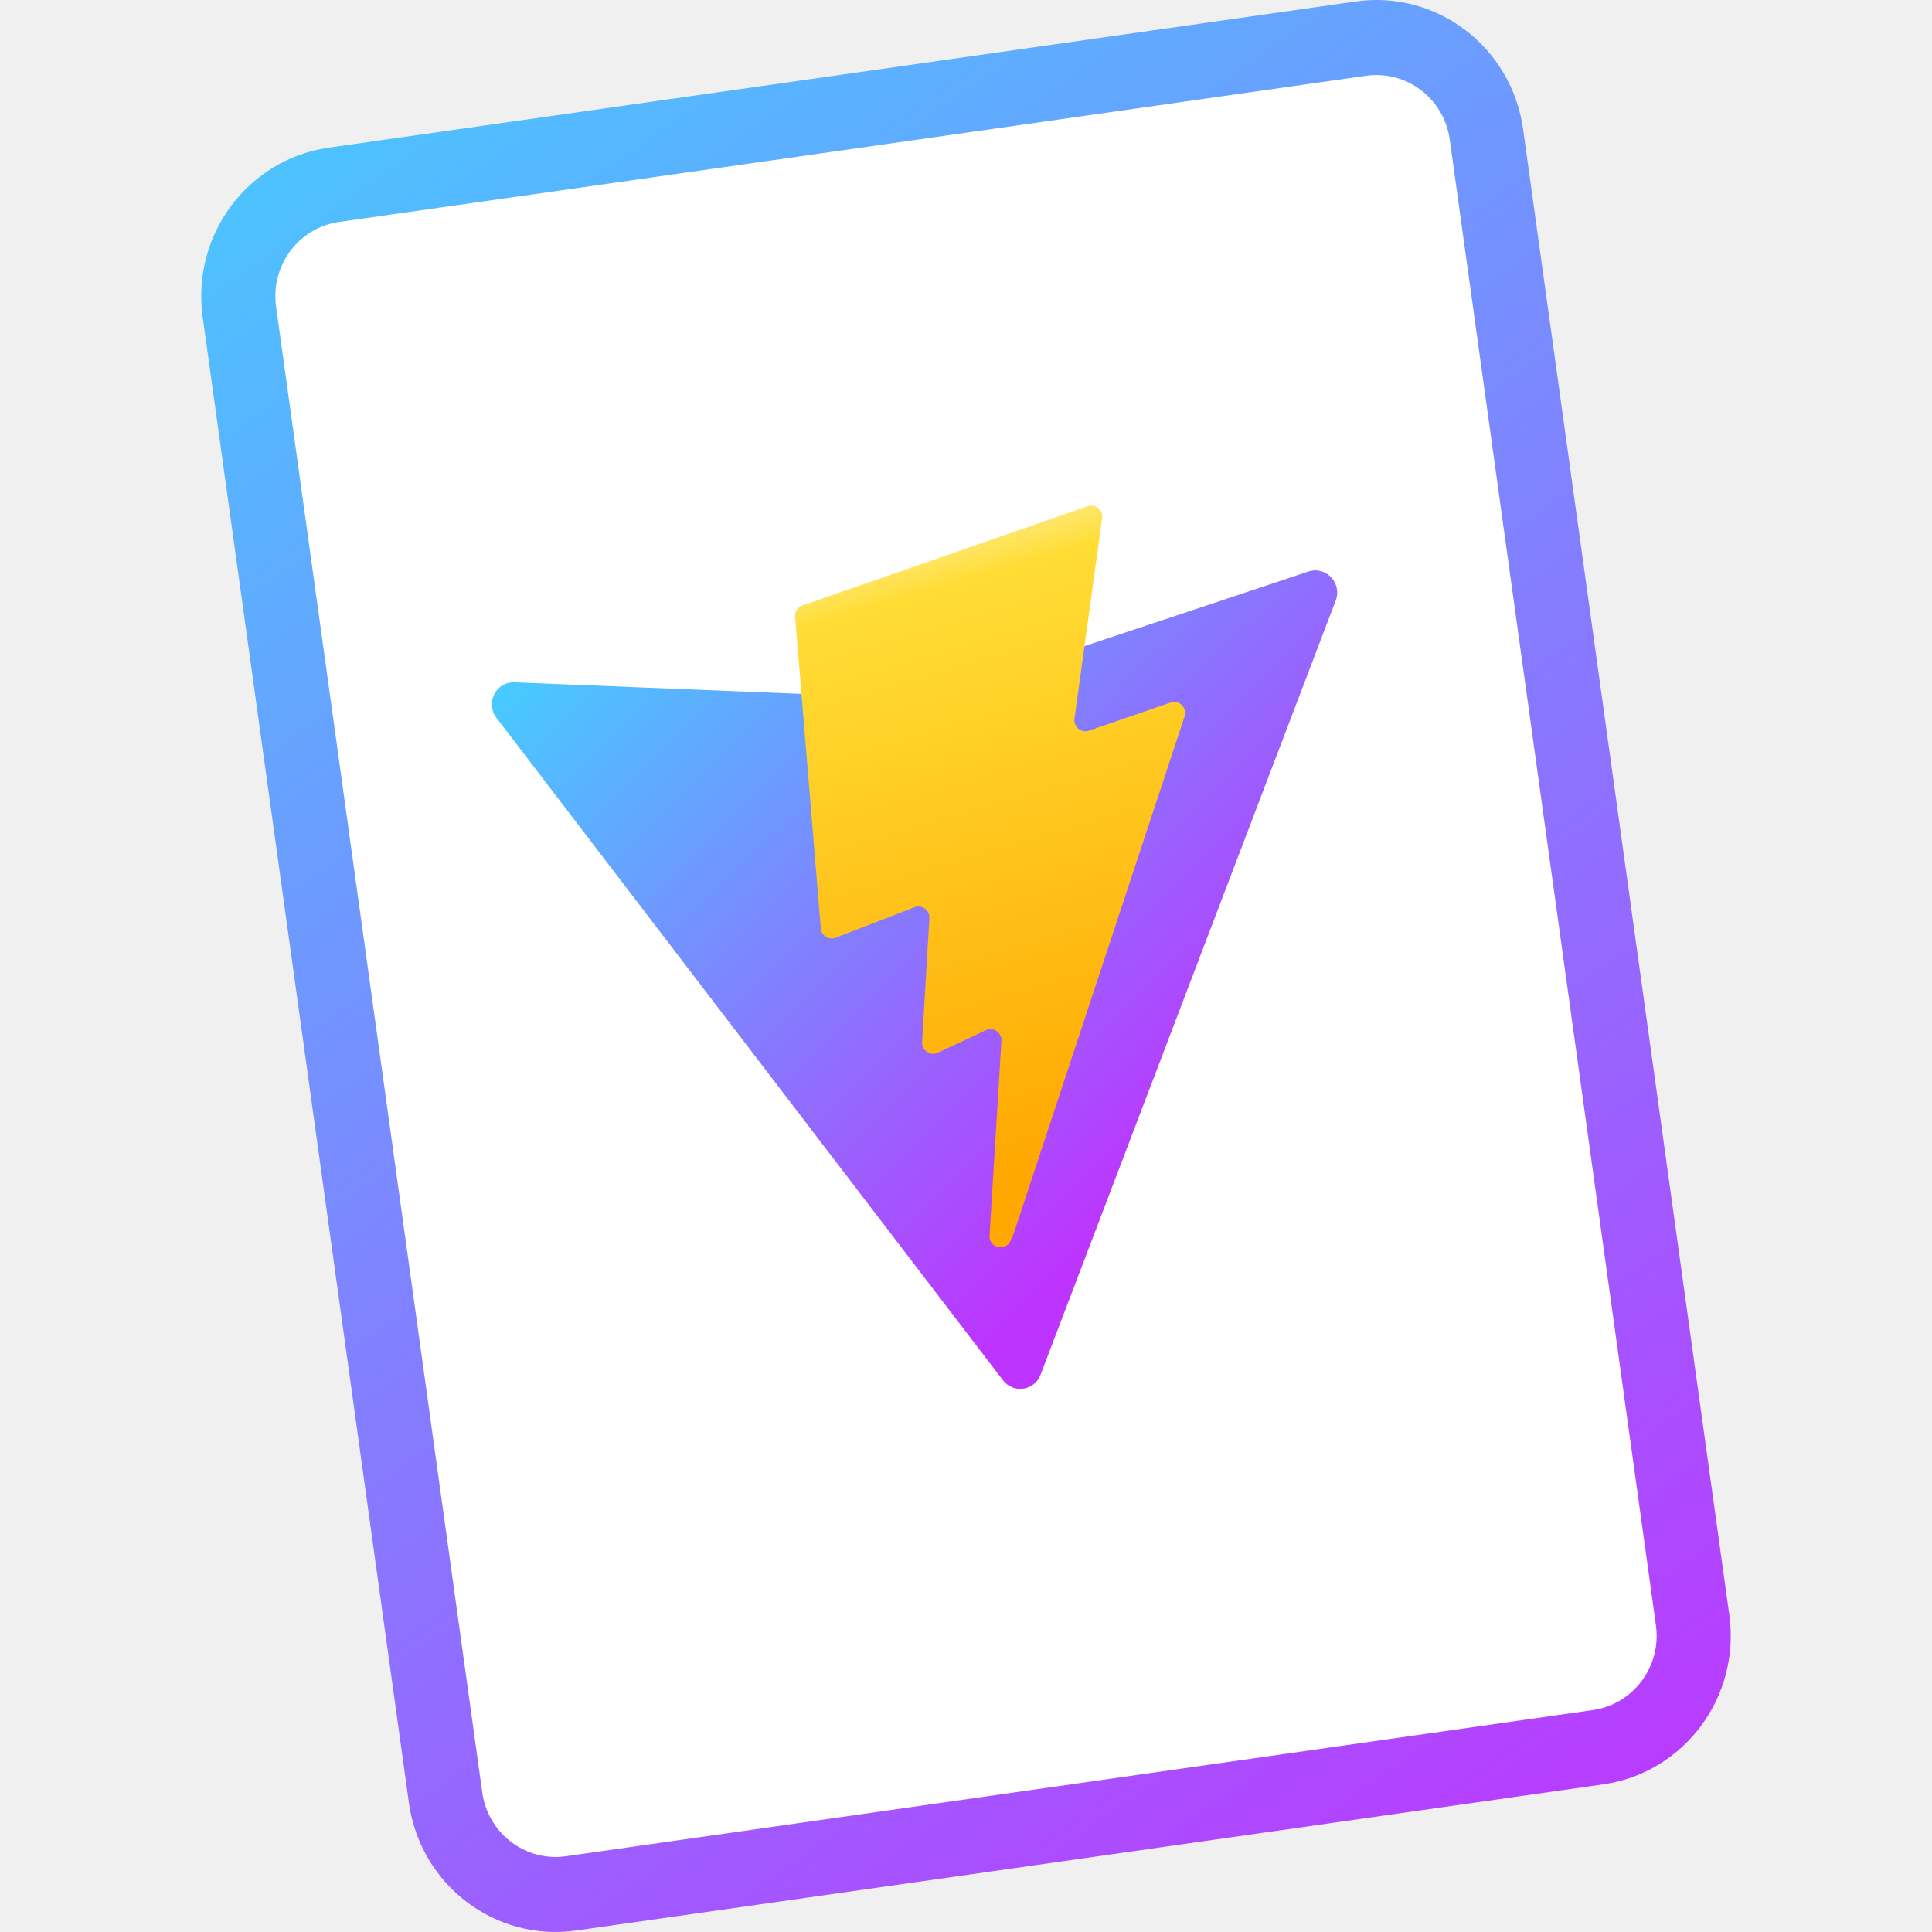
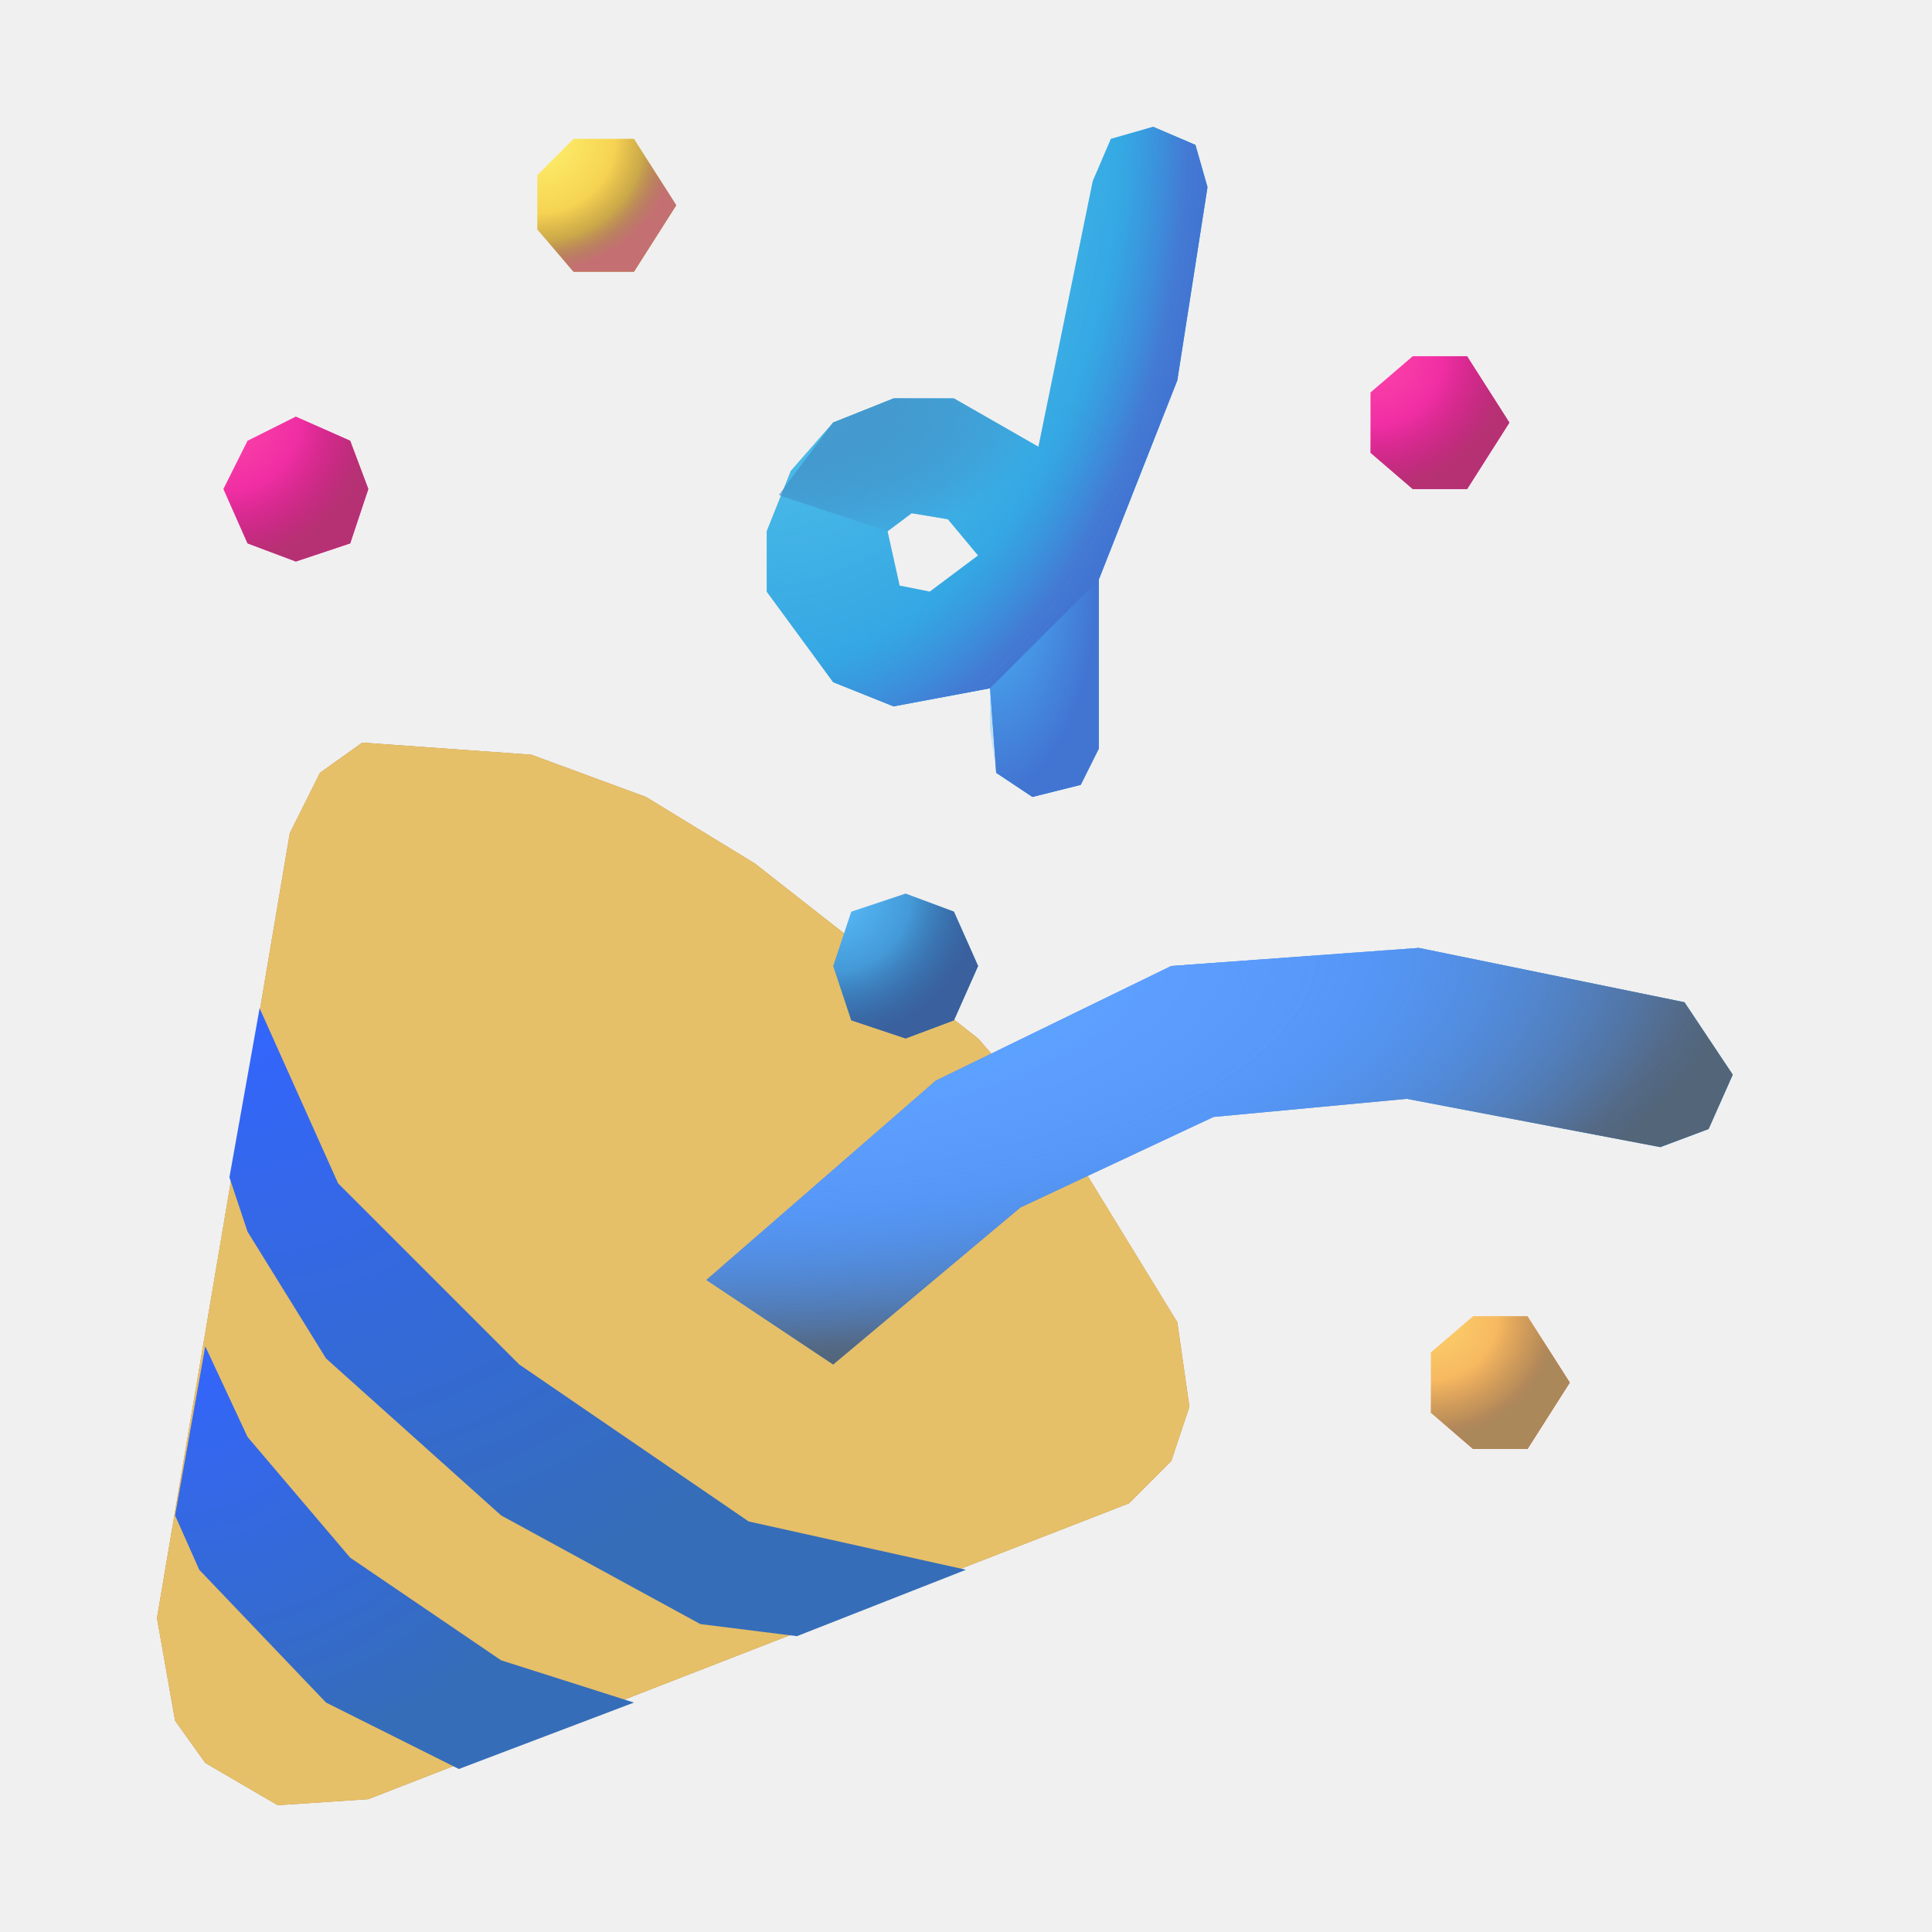
- <svg xmlns="http://www.w3.org/2000/svg" width="48" height="48" viewBox="0 0 48 48" fill="none">
-   <path d="M5.036 7.878C4.753 5.84 6.156 3.955 8.169 3.668L33.684 0.037C35.697 -0.25 37.558 1.171 37.841 3.209L42.964 40.122C43.247 42.16 41.844 44.045 39.831 44.332L14.316 47.963C12.303 48.25 10.442 46.829 10.159 44.791L5.036 7.878Z" fill="url(#paint0_linear_1287_1214)" />
-   <path d="M6.859 7.619C6.717 6.599 7.419 5.657 8.425 5.514L33.94 1.882C34.947 1.739 35.877 2.449 36.019 3.469L41.141 40.381C41.283 41.401 40.581 42.343 39.575 42.486L14.06 46.118C13.053 46.261 12.123 45.551 11.981 44.531L6.859 7.619Z" fill="white" />
-   <path d="M33.186 14.919L25.851 34.158C25.699 34.555 25.176 34.63 24.918 34.292L12.334 17.834C12.053 17.465 12.322 16.934 12.781 16.952L22.905 17.361C22.97 17.363 23.034 17.354 23.096 17.334L32.509 14.199C32.943 14.055 33.35 14.488 33.186 14.919Z" fill="url(#paint1_linear_1287_1214)" />
-   <path d="M27.025 12.576L19.935 15.043C19.819 15.083 19.744 15.199 19.755 15.323L20.392 23.063C20.407 23.245 20.59 23.363 20.759 23.298L22.723 22.539C22.906 22.468 23.102 22.614 23.09 22.813L22.91 25.89C22.898 26.097 23.109 26.244 23.295 26.157L24.495 25.595C24.681 25.508 24.892 25.655 24.88 25.862L24.585 30.698C24.567 31 24.976 31.107 25.101 30.832L25.185 30.649L29.43 17.801C29.501 17.586 29.297 17.381 29.085 17.454L27.052 18.155C26.861 18.221 26.668 18.059 26.695 17.856L27.382 12.874C27.41 12.671 27.216 12.509 27.025 12.576Z" fill="url(#paint2_linear_1287_1214)" />
-   <defs>
-     <linearGradient id="paint0_linear_1287_1214" x1="6.482" y1="1.976" x2="39.05" y2="48.206" gradientUnits="userSpaceOnUse">
-       <stop stop-color="#49C7FF" />
-       <stop offset="1" stop-color="#BD36FF" />
-     </linearGradient>
-     <linearGradient id="paint1_linear_1287_1214" x1="11.885" y1="16.427" x2="26.725" y2="31.418" gradientUnits="userSpaceOnUse">
-       <stop stop-color="#41D1FF" />
-       <stop offset="1" stop-color="#BD34FE" />
-     </linearGradient>
-     <linearGradient id="paint2_linear_1287_1214" x1="21.814" y1="13.705" x2="26.246" y2="28.807" gradientUnits="userSpaceOnUse">
-       <stop stop-color="#FFEA83" />
-       <stop offset="0.083" stop-color="#FFDD35" />
-       <stop offset="1" stop-color="#FFA800" />
-     </linearGradient>
+ <svg xmlns="http://www.w3.org/2000/svg" height="32" node-id="1" sillyvg="true" template-height="32" template-width="32" version="1.1" viewBox="0 0 32 32" width="32">
+   <defs node-id="221">
+     <linearGradient gradientUnits="objectBoundingBox" id="paint0_linear_18_504" node-id="103" spreadMethod="pad" x1="4.222" x2="12.284" y1="19.984" y2="26.984">
+       <stop offset="0" stop-color="#b3843c" />
+       <stop offset="1" stop-color="#f17a61" />
+     </linearGradient>
+     <linearGradient gradientUnits="objectBoundingBox" id="paint1_linear_18_504" node-id="106" spreadMethod="pad" x1="3.331" x2="5.69" y1="21.068" y2="21.547">
+       <stop offset="0" stop-color="#b1853b" />
+       <stop offset="1" stop-color="#b1853b" stop-opacity="0" />
+     </linearGradient>
+     <linearGradient gradientUnits="objectBoundingBox" id="paint2_linear_18_504" node-id="109" spreadMethod="pad" x1="19.736" x2="15.753" y1="23.828" y2="24.484">
+       <stop offset="0" stop-color="#f9c26c" />
+       <stop offset="1" stop-color="#f9c26c" stop-opacity="0" />
+     </linearGradient>
+     <linearGradient gradientUnits="objectBoundingBox" id="paint3_linear_18_504" node-id="112" spreadMethod="pad" x1="11.155" x2="8.597" y1="12.391" y2="16.734">
+       <stop offset="0" stop-color="#e6bf69" />
+       <stop offset="1" stop-color="#e6bf69" stop-opacity="0" />
+     </linearGradient>
+     <linearGradient gradientUnits="objectBoundingBox" id="paint4_linear_18_504" node-id="115" spreadMethod="pad" x1="12.323" x2="13.352" y1="21.804" y2="14.923">
+       <stop offset="0" stop-color="#fccb57" />
+       <stop offset="1" stop-color="#f5bd55" />
+     </linearGradient>
+     <linearGradient gradientUnits="objectBoundingBox" id="paint5_linear_18_504" node-id="118" spreadMethod="pad" x1="5.147" x2="21.627" y1="17.865" y2="18.67">
+       <stop offset="0" stop-color="#f3ab2c" />
+       <stop offset="1" stop-color="#b57f1e" />
+     </linearGradient>
+     <linearGradient gradientUnits="objectBoundingBox" id="paint24_linear_18_504" node-id="175" spreadMethod="pad" x1="19.062" x2="14.58" y1="2.081" y2="12.823">
+       <stop offset="0" stop-color="#20b2ee" />
+       <stop offset="1" stop-color="#2689da" />
+     </linearGradient>
+     <linearGradient gradientUnits="objectBoundingBox" id="paint28_linear_18_504" node-id="187" spreadMethod="pad" x1="14.45" x2="27.86" y1="21.695" y2="18.181">
+       <stop offset="0" stop-color="#3797e2" />
+       <stop offset="1" stop-color="#37aeff" />
+     </linearGradient>
+     <linearGradient gradientUnits="objectBoundingBox" id="paint37_linear_18_504" node-id="214" spreadMethod="pad" x1="13.597" x2="16.378" y1="8.189" y2="7.508">
+       <stop offset="0" stop-color="#4eaff2" />
+       <stop offset="1" stop-color="#4eaff2" stop-opacity="0" />
+     </linearGradient>
+     <linearGradient gradientUnits="objectBoundingBox" id="paint38_linear_18_504" node-id="217" spreadMethod="pad" x1="19.253" x2="15.347" y1="1.953" y2="10.953">
+       <stop offset="0" stop-color="#5bddff" />
+       <stop offset="1" stop-color="#5bddff" stop-opacity="0" />
+     </linearGradient>
+     <radialGradient cx="0" cy="0" fx="0" fy="0" gradientUnits="objectBoundingBox" id="paint6_radial_18_504" node-id="121" r="1" rev="29" spreadMethod="pad">
+       <stop offset="0.423" stop-color="#ca851e" />
+       <stop offset="1" stop-color="#ca851e" stop-opacity="0" />
+     </radialGradient>
+     <radialGradient cx="0" cy="0" fx="0" fy="0" gradientUnits="objectBoundingBox" id="paint7_radial_18_504" node-id="124" r="1" rev="28" spreadMethod="pad">
+       <stop offset="0" stop-color="#bc7f28" />
+       <stop offset="1" stop-color="#bc7f28" stop-opacity="0" />
+     </radialGradient>
+     <radialGradient cx="0" cy="0" fx="0" fy="0" gradientUnits="objectBoundingBox" id="paint8_radial_18_504" node-id="127" r="1" rev="27" spreadMethod="pad">
+       <stop offset="0" stop-color="#5ac0ff" />
+       <stop offset="1" stop-color="#3279b6" />
+     </radialGradient>
+     <radialGradient cx="0" cy="0" fx="0" fy="0" gradientUnits="objectBoundingBox" id="paint9_radial_18_504" node-id="130" r="1" rev="26" spreadMethod="pad">
+       <stop offset="0.535" stop-color="#3a619e" stop-opacity="0" />
+       <stop offset="1" stop-color="#3a619e" />
+     </radialGradient>
+     <radialGradient cx="0" cy="0" fx="0" fy="0" gradientUnits="objectBoundingBox" id="paint10_radial_18_504" node-id="133" r="1" rev="25" spreadMethod="pad">
+       <stop offset="0" stop-color="#fdd46c" />
+       <stop offset="1" stop-color="#f09c53" />
+     </radialGradient>
+     <radialGradient cx="0" cy="0" fx="0" fy="0" gradientUnits="objectBoundingBox" id="paint11_radial_18_504" node-id="136" r="1" rev="24" spreadMethod="pad">
+       <stop offset="0.792" stop-color="#e76260" stop-opacity="0" />
+       <stop offset="0.964" stop-color="#e76260" />
+     </radialGradient>
+     <radialGradient cx="0" cy="0" fx="0" fy="0" gradientUnits="objectBoundingBox" id="paint12_radial_18_504" node-id="139" r="1" rev="23" spreadMethod="pad">
+       <stop offset="0.482" stop-color="#aa885a" stop-opacity="0" />
+       <stop offset="0.907" stop-color="#aa885a" />
+     </radialGradient>
+     <radialGradient cx="0" cy="0" fx="0" fy="0" gradientUnits="objectBoundingBox" id="paint13_radial_18_504" node-id="142" r="1" rev="22" spreadMethod="pad">
+       <stop offset="0" stop-color="#ff46aa" />
+       <stop offset="1" stop-color="#e3189d" />
+     </radialGradient>
+     <radialGradient cx="0" cy="0" fx="0" fy="0" gradientUnits="objectBoundingBox" id="paint14_radial_18_504" node-id="145" r="1" rev="21" spreadMethod="pad">
+       <stop offset="0.522" stop-color="#b63173" stop-opacity="0" />
+       <stop offset="1" stop-color="#b63173" />
+     </radialGradient>
+     <radialGradient cx="0" cy="0" fx="0" fy="0" gradientUnits="objectBoundingBox" id="paint15_radial_18_504" node-id="148" r="1" rev="20" spreadMethod="pad">
+       <stop offset="0" stop-color="#fff46f" />
+       <stop offset="1" stop-color="#efb93c" />
+     </radialGradient>
+     <radialGradient cx="0" cy="0" fx="0" fy="0" gradientUnits="objectBoundingBox" id="paint16_radial_18_504" node-id="151" r="1" rev="19" spreadMethod="pad">
+       <stop offset="0.559" stop-color="#aa904b" stop-opacity="0" />
+       <stop offset="0.944" stop-color="#aa904b" />
+     </radialGradient>
+     <radialGradient cx="0" cy="0" fx="0" fy="0" gradientUnits="objectBoundingBox" id="paint17_radial_18_504" node-id="154" r="1" rev="18" spreadMethod="pad">
+       <stop offset="0.772" stop-color="#c47072" stop-opacity="0" />
+       <stop offset="1" stop-color="#c47072" />
+     </radialGradient>
+     <radialGradient cx="0" cy="0" fx="0" fy="0" gradientUnits="objectBoundingBox" id="paint18_radial_18_504" node-id="157" r="1" rev="17" spreadMethod="pad">
+       <stop offset="0" stop-color="#ff46aa" />
+       <stop offset="1" stop-color="#e3189d" />
+     </radialGradient>
+     <radialGradient cx="0" cy="0" fx="0" fy="0" gradientUnits="objectBoundingBox" id="paint19_radial_18_504" node-id="160" r="1" rev="16" spreadMethod="pad">
+       <stop offset="0.522" stop-color="#b63173" stop-opacity="0" />
+       <stop offset="1" stop-color="#b63173" />
+     </radialGradient>
+     <radialGradient cx="0" cy="0" fx="0" fy="0" gradientUnits="objectBoundingBox" id="paint20_radial_18_504" node-id="163" r="1" rev="15" spreadMethod="pad">
+       <stop offset="0" stop-color="#3365ff" />
+       <stop offset="1" stop-color="#356db9" />
+     </radialGradient>
+     <radialGradient cx="0" cy="0" fx="0" fy="0" gradientUnits="objectBoundingBox" id="paint21_radial_18_504" node-id="166" r="1" rev="14" spreadMethod="pad">
+       <stop offset="0" stop-color="#3365ff" />
+       <stop offset="1" stop-color="#356db9" />
+     </radialGradient>
+     <radialGradient cx="0" cy="0" fx="0" fy="0" gradientUnits="objectBoundingBox" id="paint22_radial_18_504" node-id="169" r="1" rev="13" spreadMethod="pad">
+       <stop offset="0" stop-color="#ff3ba9" />
+       <stop offset="1" stop-color="#f422a7" />
+     </radialGradient>
+     <radialGradient cx="0" cy="0" fx="0" fy="0" gradientUnits="objectBoundingBox" id="paint23_radial_18_504" node-id="172" r="1" rev="12" spreadMethod="pad">
+       <stop offset="0.752" stop-color="#b8306f" stop-opacity="0" />
+       <stop offset="1" stop-color="#b8306f" />
+     </radialGradient>
+     <radialGradient cx="0" cy="0" fx="0" fy="0" gradientUnits="objectBoundingBox" id="paint25_radial_18_504" node-id="178" r="1" rev="11" spreadMethod="pad">
+       <stop offset="0.802" stop-color="#4274d2" stop-opacity="0" />
+       <stop offset="0.951" stop-color="#4274d2" />
+     </radialGradient>
+     <radialGradient cx="0" cy="0" fx="0" fy="0" gradientUnits="objectBoundingBox" id="paint26_radial_18_504" node-id="181" r="1" rev="10" spreadMethod="pad">
+       <stop offset="0" stop-color="#4d8ec0" />
+       <stop offset="1" stop-color="#4d8ec0" stop-opacity="0" />
+     </radialGradient>
+     <radialGradient cx="0" cy="0" fx="0" fy="0" gradientUnits="objectBoundingBox" id="paint27_radial_18_504" node-id="184" r="1" rev="9" spreadMethod="pad">
+       <stop offset="0" stop-color="#5adeff" />
+       <stop offset="1" stop-color="#5adeff" stop-opacity="0" />
+     </radialGradient>
+     <radialGradient cx="0" cy="0" fx="0" fy="0" gradientUnits="objectBoundingBox" id="paint29_radial_18_504" node-id="190" r="1" rev="8" spreadMethod="pad">
+       <stop offset="0.623" stop-color="#526579" stop-opacity="0" />
+       <stop offset="0.962" stop-color="#526579" />
+     </radialGradient>
+     <radialGradient cx="0" cy="0" fx="0" fy="0" gradientUnits="objectBoundingBox" id="paint30_radial_18_504" node-id="193" r="1" rev="7" spreadMethod="pad">
+       <stop offset="0.396" stop-color="#6972ff" />
+       <stop offset="1" stop-color="#6972ff" stop-opacity="0" />
+     </radialGradient>
+     <radialGradient cx="0" cy="0" fx="0" fy="0" gradientUnits="objectBoundingBox" id="paint31_radial_18_504" node-id="196" r="1" rev="6" spreadMethod="pad">
+       <stop offset="0" stop-color="#55bfff" />
+       <stop offset="1" stop-color="#55bfff" stop-opacity="0" />
+     </radialGradient>
+     <radialGradient cx="0" cy="0" fx="0" fy="0" gradientUnits="objectBoundingBox" id="paint32_radial_18_504" node-id="199" r="1" rev="5" spreadMethod="pad">
+       <stop offset="0" stop-color="#ff3aaa" />
+       <stop offset="1" stop-color="#fd2f89" />
+     </radialGradient>
+     <radialGradient cx="0" cy="0" fx="0" fy="0" gradientUnits="objectBoundingBox" id="paint33_radial_18_504" node-id="202" r="1" rev="4" spreadMethod="pad">
+       <stop offset="0.804" stop-color="#db2c6e" stop-opacity="0" />
+       <stop offset="1" stop-color="#db2c6e" />
+     </radialGradient>
+     <radialGradient cx="0" cy="0" fx="0" fy="0" gradientUnits="objectBoundingBox" id="paint34_radial_18_504" node-id="205" r="1" rev="3" spreadMethod="pad">
+       <stop offset="0" stop-color="#336baf" />
+       <stop offset="1" stop-color="#336baf" stop-opacity="0" />
+     </radialGradient>
+     <radialGradient cx="0" cy="0" fx="0" fy="0" gradientUnits="objectBoundingBox" id="paint35_radial_18_504" node-id="208" r="1" rev="2" spreadMethod="pad">
+       <stop offset="0" stop-color="#49a4d4" />
+       <stop offset="1" stop-color="#49a4d4" stop-opacity="0" />
+     </radialGradient>
+     <radialGradient cx="0" cy="0" fx="0" fy="0" gradientUnits="objectBoundingBox" id="paint36_radial_18_504" node-id="211" r="1" rev="1" spreadMethod="pad">
+       <stop offset="0" stop-color="#4ab5f8" />
+       <stop offset="1" stop-color="#4ab5f8" stop-opacity="0" />
+     </radialGradient>
+     <filter filterUnits="objectBoundingBox" height="18.284" id="filter0_i_18_504" node-id="51" width="17.162" x="2.574" y="11.675">
+       <feFlood color-interpolation-filters="sRGB" flood-color="#000000" flood-opacity="0" result="BackgroundImageFix" />
+       <feBlend color-interpolation-filters="sRGB" in="SourceGraphic" in2="BackgroundImageFix" mode="normal" result="shape" />
+       <feColorMatrix color-interpolation-filters="sRGB" in="SourceAlpha" result="hardAlpha" type="matrix" values="0 0 0 0 0 0 0 0 0 0 0 0 0 0 0 0 0 0 127 0" />
+       <feOffset color-interpolation-filters="sRGB" dx="0" dy="-0.5" in="hardAlpha" result="result4" />
+       <feGaussianBlur color-interpolation-filters="sRGB" in="result4" result="result5" stdDeviation="0.5 0.5" />
+       <feComposite color-interpolation-filters="sRGB" in="result5" in2="hardAlpha" k1="0" k2="-1" k3="1" k4="0" operator="arithmetic" result="result6" />
+       <feColorMatrix color-interpolation-filters="sRGB" in="result6" result="result7" type="matrix" values="0 0 0 0 0.925 0 0 0 0 0.349 0 0 0 0 0.384 0 0 0 1 0" />
+       <feBlend color-interpolation-filters="sRGB" in="result7" in2="shape" mode="normal" result="effect1_innerShadow_18_504" />
+     </filter>
+     <filter filterUnits="objectBoundingBox" height="13.421" id="filter1_f_18_504" node-id="60" width="15.203" x="4.697" y="11.913">
+       <feFlood color-interpolation-filters="sRGB" flood-color="#000000" flood-opacity="0" result="BackgroundImageFix" />
+       <feBlend color-interpolation-filters="sRGB" in="SourceGraphic" in2="BackgroundImageFix" mode="normal" result="shape" />
+       <feGaussianBlur color-interpolation-filters="sRGB" in="shape" result="effect1_foregroundBlur_18_504" stdDeviation="0.25 0.25" />
+     </filter>
+     <filter filterUnits="objectBoundingBox" height="11.725" id="filter2_f_18_504" node-id="64" width="13.45" x="5.83" y="12.324">
+       <feFlood color-interpolation-filters="sRGB" flood-color="#000000" flood-opacity="0" result="BackgroundImageFix" />
+       <feBlend color-interpolation-filters="sRGB" in="SourceGraphic" in2="BackgroundImageFix" mode="normal" result="shape" />
+       <feGaussianBlur color-interpolation-filters="sRGB" in="shape" result="effect1_foregroundBlur_18_504" stdDeviation="0.1 0.1" />
+     </filter>
+     <filter filterUnits="objectBoundingBox" height="4.549" id="filter3_i_18_504" node-id="68" width="9.725" x="19.679" y="10.587">
+       <feFlood color-interpolation-filters="sRGB" flood-color="#000000" flood-opacity="0" result="BackgroundImageFix" />
+       <feBlend color-interpolation-filters="sRGB" in="SourceGraphic" in2="BackgroundImageFix" mode="normal" result="shape" />
+       <feColorMatrix color-interpolation-filters="sRGB" in="SourceAlpha" result="hardAlpha" type="matrix" values="0 0 0 0 0 0 0 0 0 0 0 0 0 0 0 0 0 0 127 0" />
+       <feOffset color-interpolation-filters="sRGB" dx="0.25" dy="-0.25" in="hardAlpha" result="result4" />
+       <feGaussianBlur color-interpolation-filters="sRGB" in="result4" result="result5" stdDeviation="0.25 0.25" />
+       <feComposite color-interpolation-filters="sRGB" in="result5" in2="hardAlpha" k1="0" k2="-1" k3="1" k4="0" operator="arithmetic" result="result6" />
+       <feColorMatrix color-interpolation-filters="sRGB" in="result6" result="result7" type="matrix" values="0 0 0 0 0.722 0 0 0 0 0.271 0 0 0 0 0.471 0 0 0 1 0" />
+       <feBlend color-interpolation-filters="sRGB" in="result7" in2="shape" mode="normal" result="effect1_innerShadow_18_504" />
+     </filter>
+     <filter filterUnits="objectBoundingBox" height="13.369" id="filter4_i_18_504" node-id="77" width="4.31" x="7.567" y="6.011">
+       <feFlood color-interpolation-filters="sRGB" flood-color="#000000" flood-opacity="0" result="BackgroundImageFix" />
+       <feBlend color-interpolation-filters="sRGB" in="SourceGraphic" in2="BackgroundImageFix" mode="normal" result="shape" />
+       <feColorMatrix color-interpolation-filters="sRGB" in="SourceAlpha" result="hardAlpha" type="matrix" values="0 0 0 0 0 0 0 0 0 0 0 0 0 0 0 0 0 0 127 0" />
+       <feOffset color-interpolation-filters="sRGB" dx="0.15" dy="0.25" in="hardAlpha" result="result4" />
+       <feGaussianBlur color-interpolation-filters="sRGB" in="result4" result="result5" stdDeviation="0.5 0.5" />
+       <feComposite color-interpolation-filters="sRGB" in="result5" in2="hardAlpha" k1="0" k2="-1" k3="1" k4="0" operator="arithmetic" result="result6" />
+       <feColorMatrix color-interpolation-filters="sRGB" in="result6" result="result7" type="matrix" values="0 0 0 0 0.722 0 0 0 0 0.184 0 0 0 0 0.447 0 0 0 1 0" />
+       <feBlend color-interpolation-filters="sRGB" in="result7" in2="shape" mode="normal" result="effect1_innerShadow_18_504" />
+     </filter>
+     <filter filterUnits="objectBoundingBox" height="3.858" id="filter5_i_18_504" node-id="86" width="2.512" x="16.342" y="9.318">
+       <feFlood color-interpolation-filters="sRGB" flood-color="#000000" flood-opacity="0" result="BackgroundImageFix" />
+       <feBlend color-interpolation-filters="sRGB" in="SourceGraphic" in2="BackgroundImageFix" mode="normal" result="shape" />
+       <feColorMatrix color-interpolation-filters="sRGB" in="SourceAlpha" result="hardAlpha" type="matrix" values="0 0 0 0 0 0 0 0 0 0 0 0 0 0 0 0 0 0 127 0" />
+       <feOffset color-interpolation-filters="sRGB" dx="0.5" dy="-0.25" in="hardAlpha" result="result4" />
+       <feGaussianBlur color-interpolation-filters="sRGB" in="result4" result="result5" stdDeviation="0.325 0.325" />
+       <feComposite color-interpolation-filters="sRGB" in="result5" in2="hardAlpha" k1="0" k2="-1" k3="1" k4="0" operator="arithmetic" result="result6" />
+       <feColorMatrix color-interpolation-filters="sRGB" in="result6" result="result7" type="matrix" values="0 0 0 0 0.239 0 0 0 0 0.439 0 0 0 0 0.769 0 0 0 1 0" />
+       <feBlend color-interpolation-filters="sRGB" in="result7" in2="shape" mode="normal" result="effect1_innerShadow_18_504" />
+     </filter>
+     <filter filterUnits="objectBoundingBox" height="2.822" id="filter6_f_18_504" node-id="95" width="3.55" x="13.45" y="7.097">
+       <feFlood color-interpolation-filters="sRGB" flood-color="#000000" flood-opacity="0" result="BackgroundImageFix" />
+       <feBlend color-interpolation-filters="sRGB" in="SourceGraphic" in2="BackgroundImageFix" mode="normal" result="shape" />
+       <feGaussianBlur color-interpolation-filters="sRGB" in="shape" result="effect1_foregroundBlur_18_504" stdDeviation="0.15 0.15" />
+     </filter>
+     <filter filterUnits="objectBoundingBox" height="8.45" id="filter7_f_18_504" node-id="99" width="3.888" x="16.184" y="2.416">
+       <feFlood color-interpolation-filters="sRGB" flood-color="#000000" flood-opacity="0" result="BackgroundImageFix" />
+       <feBlend color-interpolation-filters="sRGB" in="SourceGraphic" in2="BackgroundImageFix" mode="normal" result="shape" />
+       <feGaussianBlur color-interpolation-filters="sRGB" in="shape" result="effect1_foregroundBlur_18_504" stdDeviation="0.225 0.225" />
+     </filter>
  </defs>
+   <g node-id="677">
+     <path d="M 18.70 24.90 L 19.40 24.20 L 19.70 23.30 L 19.50 21.90 L 17.60 18.80 L 16.20 17.20 L 12.50 14.30 L 10.70 13.20 L 8.80 12.50 L 6.00 12.30 L 5.30 12.80 L 4.80 13.80 L 2.60 26.80 L 2.90 28.50 L 3.40 29.20 L 4.60 29.90 L 6.10 29.80 L 18.70 24.90 Z" fill="url(#paint0_linear_18_504)" fill-rule="nonzero" filter="url(#filter0_i_18_504)" group-id="1" node-id="564" stroke="none" target-height="17.6" target-width="17.1" target-x="2.6" target-y="12.3" />
+   </g>
+   <path d="M 18.70 24.90 L 19.40 24.20 L 19.70 23.30 L 19.50 21.90 L 17.60 18.80 L 16.20 17.20 L 12.50 14.30 L 10.70 13.20 L 8.80 12.50 L 6.00 12.30 L 5.30 12.80 L 4.80 13.80 L 2.60 26.80 L 2.90 28.50 L 3.40 29.20 L 4.60 29.90 L 6.10 29.80 L 18.70 24.90 Z" fill="url(#paint1_linear_18_504)" fill-rule="nonzero" node-id="567" stroke="none" target-height="17.6" target-width="17.1" target-x="2.6" target-y="12.3" />
+   <path d="M 18.70 24.90 L 19.40 24.20 L 19.70 23.30 L 19.50 21.90 L 17.60 18.80 L 16.20 17.20 L 12.50 14.30 L 10.70 13.20 L 8.80 12.50 L 6.00 12.30 L 5.30 12.80 L 4.80 13.80 L 2.60 26.80 L 2.90 28.50 L 3.40 29.20 L 4.60 29.90 L 6.10 29.80 L 18.70 24.90 Z" fill="url(#paint2_linear_18_504)" fill-rule="nonzero" node-id="569" stroke="none" target-height="17.6" target-width="17.1" target-x="2.6" target-y="12.3" />
+   <path d="M 18.70 24.90 L 19.40 24.20 L 19.70 23.30 L 19.50 21.90 L 17.60 18.80 L 16.20 17.20 L 12.50 14.30 L 10.70 13.20 L 8.80 12.50 L 6.00 12.30 L 5.30 12.80 L 4.80 13.80 L 2.60 26.80 L 2.90 28.50 L 3.40 29.20 L 4.60 29.90 L 6.10 29.80 L 18.70 24.90 Z" fill="url(#paint3_linear_18_504)" fill-rule="nonzero" node-id="571" stroke="none" target-height="17.6" target-width="17.1" target-x="2.6" target-y="12.3" />
+   <g node-id="678">
+     <g node-id="685">
+       <path d="M 19.00 24.20 L 18.30 24.70 L 17.20 24.80 L 15.50 24.50 L 13.00 23.30 L 10.10 21.30 L 7.50 18.80 L 6.00 16.50 L 5.30 15.00 L 5.20 13.80 L 5.60 13.00 L 6.30 12.50 L 7.40 12.40 L 9.10 12.80 L 11.60 13.90 L 14.50 16.00 L 17.10 18.50 L 18.60 20.70 L 19.30 22.30 L 19.40 23.40 L 19.00 24.20 Z" fill="url(#paint4_linear_18_504)" fill-rule="nonzero" filter="url(#filter1_f_18_504)" group-id="2,9" node-id="577" stroke="none" target-height="12.4" target-width="14.2" target-x="5.2" target-y="12.4" />
+     </g>
+   </g>
+   <g node-id="679">
+     <g node-id="686">
+       <path d="M 18.80 23.40 L 17.20 23.80 L 15.70 23.40 L 13.40 22.30 L 10.70 20.40 L 8.30 18.10 L 6.80 16.10 L 6.00 13.70 L 6.30 13.00 L 6.90 12.60 L 9.50 12.90 L 11.70 14.00 L 14.40 15.90 L 16.80 18.20 L 18.30 20.30 L 19.00 21.70 L 18.80 23.40 Z" fill="url(#paint5_linear_18_504)" fill-rule="nonzero" filter="url(#filter2_f_18_504)" group-id="3,10" node-id="585" stroke="none" target-height="11.2" target-width="13" target-x="6" target-y="12.6" />
+     </g>
+     <g node-id="687">
+       <path d="M 18.80 23.40 L 17.20 23.80 L 15.70 23.40 L 13.40 22.30 L 10.70 20.40 L 8.30 18.10 L 6.80 16.10 L 6.00 13.70 L 6.30 13.00 L 6.90 12.60 L 9.50 12.90 L 11.70 14.00 L 14.40 15.90 L 16.80 18.20 L 18.30 20.30 L 19.00 21.70 L 18.80 23.40 Z" fill="url(#paint6_radial_18_504)" fill-rule="nonzero" filter="url(#filter2_f_18_504)" group-id="3,11" node-id="590" stroke="none" target-height="11.2" target-width="13" target-x="6" target-y="12.6" />
+     </g>
+     <path d="M 18.80 23.40 L 17.20 23.80 L 15.70 23.40 L 13.40 22.30 L 10.70 20.40 L 8.30 18.10 L 6.80 16.10 L 6.00 13.70 L 6.30 13.00 L 6.90 12.60 L 9.50 12.90 L 11.70 14.00 L 14.40 15.90 L 16.80 18.20 L 18.30 20.30 L 19.00 21.70 L 18.80 23.40 Z" fill="url(#paint7_radial_18_504)" fill-rule="nonzero" filter="url(#filter2_f_18_504)" group-id="3,12" node-id="595" stroke="none" target-height="11.2" target-width="13" target-x="6" target-y="12.6" />
+   </g>
+   <path d="M 16.20 16.00 L 15.80 16.90 L 15.00 17.20 L 14.10 16.90 L 13.80 16.00 L 14.10 15.10 L 15.00 14.80 L 15.80 15.10 L 16.20 16.00 Z" fill="url(#paint8_radial_18_504)" fill-rule="nonzero" node-id="599" stroke="none" target-height="2.4" target-width="2.4" target-x="13.8" target-y="14.8" />
+   <path d="M 16.20 16.00 L 15.80 16.90 L 15.00 17.20 L 14.10 16.90 L 13.80 16.00 L 14.10 15.10 L 15.00 14.80 L 15.80 15.10 L 16.20 16.00 Z" fill="url(#paint9_radial_18_504)" fill-rule="nonzero" node-id="601" stroke="none" target-height="2.4" target-width="2.4" target-x="13.8" target-y="14.8" />
+   <path d="M 26.00 22.90 L 25.30 24.00 L 24.40 24.00 L 23.70 23.40 L 23.70 22.40 L 24.40 21.80 L 25.30 21.80 L 26.00 22.90 Z" fill="url(#paint10_radial_18_504)" fill-rule="nonzero" node-id="603" stroke="none" target-height="2.2" target-width="2.3" target-x="23.7" target-y="21.8" />
+   <path d="M 26.00 22.90 L 25.30 24.00 L 24.40 24.00 L 23.70 23.40 L 23.70 22.40 L 24.40 21.80 L 25.30 21.80 L 26.00 22.90 Z" fill="url(#paint11_radial_18_504)" fill-rule="nonzero" node-id="605" stroke="none" target-height="2.2" target-width="2.3" target-x="23.7" target-y="21.8" />
+   <path d="M 26.00 22.90 L 25.30 24.00 L 24.40 24.00 L 23.70 23.40 L 23.70 22.40 L 24.40 21.80 L 25.30 21.80 L 26.00 22.90 Z" fill="url(#paint12_radial_18_504)" fill-rule="nonzero" node-id="607" stroke="none" target-height="2.2" target-width="2.3" target-x="23.7" target-y="21.8" />
+   <path d="M 25.00 7.00 L 24.30 8.10 L 23.40 8.10 L 22.70 7.50 L 22.70 6.50 L 23.40 5.90 L 24.30 5.90 L 25.00 7.00 Z" fill="url(#paint13_radial_18_504)" fill-rule="nonzero" node-id="609" stroke="none" target-height="2.2" target-width="2.3" target-x="22.7" target-y="5.9" />
+   <path d="M 25.00 7.00 L 24.30 8.10 L 23.40 8.10 L 22.70 7.50 L 22.70 6.50 L 23.40 5.90 L 24.30 5.90 L 25.00 7.00 Z" fill="url(#paint14_radial_18_504)" fill-rule="nonzero" node-id="611" stroke="none" target-height="2.2" target-width="2.3" target-x="22.7" target-y="5.9" />
+   <path d="M 11.20 3.40 L 10.50 4.50 L 9.50 4.50 L 8.90 3.80 L 8.90 2.90 L 9.50 2.30 L 10.50 2.30 L 11.20 3.40 Z" fill="url(#paint15_radial_18_504)" fill-rule="nonzero" node-id="613" stroke="none" target-height="2.2" target-width="2.3" target-x="8.9" target-y="2.3" />
+   <path d="M 11.20 3.40 L 10.50 4.50 L 9.50 4.50 L 8.90 3.80 L 8.90 2.90 L 9.50 2.30 L 10.50 2.30 L 11.20 3.40 Z" fill="url(#paint16_radial_18_504)" fill-rule="nonzero" node-id="615" stroke="none" target-height="2.2" target-width="2.3" target-x="8.9" target-y="2.3" />
+   <path d="M 11.20 3.40 L 10.50 4.50 L 9.50 4.50 L 8.90 3.80 L 8.90 2.90 L 9.50 2.30 L 10.50 2.30 L 11.20 3.40 Z" fill="url(#paint17_radial_18_504)" fill-rule="nonzero" node-id="617" stroke="none" target-height="2.2" target-width="2.3" target-x="8.9" target-y="2.3" />
+   <path d="M 6.10 8.10 L 5.80 9.00 L 4.90 9.30 L 4.10 9.00 L 3.70 8.10 L 4.10 7.30 L 4.90 6.90 L 5.80 7.30 L 6.10 8.10 Z" fill="url(#paint18_radial_18_504)" fill-rule="nonzero" node-id="619" stroke="none" target-height="2.4" target-width="2.4" target-x="3.7" target-y="6.9" />
+   <path d="M 6.10 8.10 L 5.80 9.00 L 4.90 9.30 L 4.10 9.00 L 3.70 8.10 L 4.10 7.30 L 4.90 6.90 L 5.80 7.30 L 6.10 8.10 Z" fill="url(#paint19_radial_18_504)" fill-rule="nonzero" node-id="621" stroke="none" target-height="2.4" target-width="2.4" target-x="3.7" target-y="6.9" />
+   <path d="M 16.00 26.00 L 12.40 25.20 L 8.60 22.60 L 5.60 19.60 L 4.30 16.70 L 3.80 19.50 L 4.10 20.40 L 5.40 22.50 L 8.30 25.10 L 11.60 26.90 L 13.20 27.10 L 16.00 26.00 Z" fill="url(#paint20_radial_18_504)" fill-rule="nonzero" node-id="623" stroke="none" target-height="10.4" target-width="12.2" target-x="3.8" target-y="16.7" />
+   <path d="M 10.50 28.20 L 8.30 27.50 L 5.80 25.80 L 4.10 23.80 L 3.40 22.30 L 2.90 25.10 L 3.30 26.00 L 5.40 28.20 L 7.60 29.30 L 10.50 28.20 Z" fill="url(#paint21_radial_18_504)" fill-rule="nonzero" node-id="625" stroke="none" target-height="7" target-width="7.6" target-x="2.9" target-y="22.3" />
+   <g node-id="680">
+     <path d="M 27.90 13.10 L 24.70 13.10 L 23.60 13.40 L 20.80 15.10 L 20.00 14.90 L 19.70 14.10 L 20.60 12.80 L 22.80 11.50 L 24.40 11.00 L 28.30 11.00 L 29.00 11.50 L 29.10 12.30 L 28.70 12.90 L 27.90 13.10 Z" fill="url(#paint22_radial_18_504)" fill-rule="evenodd" filter="url(#filter3_i_18_504)" group-id="4" node-id="629" stroke="none" target-height="4.1" target-width="9.4" target-x="19.7" target-y="11" />
+     <path d="M 27.90 13.10 L 24.70 13.10 L 23.60 13.40 L 20.80 15.10 L 20.00 14.90 L 19.70 14.10 L 20.60 12.80 L 22.80 11.50 L 24.40 11.00 L 28.30 11.00 L 29.00 11.50 L 29.10 12.30 L 28.70 12.90 L 27.90 13.10 Z" fill="url(#paint23_radial_18_504)" fill-rule="evenodd" filter="url(#filter3_i_18_504)" group-id="4" node-id="631" stroke="none" target-height="4.1" target-width="9.4" target-x="19.7" target-y="11" />
+   </g>
+   <path d="M 19.10 2.10 L 19.80 2.40 L 20.00 3.10 L 19.50 6.30 L 18.20 9.60 L 18.20 12.40 L 17.90 13.00 L 17.10 13.20 L 16.50 12.80 L 16.40 11.40 L 14.80 11.70 L 13.80 11.30 L 12.70 9.80 L 12.70 8.80 L 13.10 7.80 L 13.80 7.00 L 14.80 6.60 L 15.80 6.60 L 17.20 7.40 L 18.10 3.00 L 18.40 2.30 L 19.10 2.10 Z M 16.20 9.20 L 15.70 8.60 L 15.10 8.50 L 14.70 8.80 L 14.90 9.70 L 15.40 9.80 L 16.20 9.20 Z" fill="url(#paint24_linear_18_504)" fill-rule="evenodd" node-id="634" stroke="none" target-height="11.1" target-width="7.3" target-x="12.7" target-y="2.1" />
+   <path d="M 19.10 2.10 L 19.80 2.40 L 20.00 3.10 L 19.50 6.30 L 18.20 9.60 L 18.20 12.40 L 17.90 13.00 L 17.10 13.20 L 16.50 12.80 L 16.40 11.40 L 14.80 11.70 L 13.80 11.30 L 12.70 9.80 L 12.70 8.80 L 13.10 7.80 L 13.80 7.00 L 14.80 6.60 L 15.80 6.60 L 17.20 7.40 L 18.10 3.00 L 18.40 2.30 L 19.10 2.10 Z M 16.20 9.20 L 15.70 8.60 L 15.10 8.50 L 14.70 8.80 L 14.90 9.70 L 15.40 9.80 L 16.20 9.20 Z" fill="url(#paint25_radial_18_504)" fill-rule="evenodd" node-id="636" stroke="none" target-height="11.1" target-width="7.3" target-x="12.7" target-y="2.1" />
+   <path d="M 19.10 2.10 L 19.80 2.40 L 20.00 3.10 L 19.50 6.30 L 18.20 9.60 L 18.20 12.40 L 17.90 13.00 L 17.10 13.20 L 16.50 12.80 L 16.40 11.40 L 14.80 11.70 L 13.80 11.30 L 12.70 9.80 L 12.70 8.80 L 13.10 7.80 L 13.80 7.00 L 14.80 6.60 L 15.80 6.60 L 17.20 7.40 L 18.10 3.00 L 18.40 2.30 L 19.10 2.10 Z M 16.20 9.20 L 15.70 8.60 L 15.10 8.50 L 14.70 8.80 L 14.90 9.70 L 15.40 9.80 L 16.20 9.20 Z" fill="url(#paint26_radial_18_504)" fill-rule="evenodd" node-id="638" stroke="none" target-height="11.1" target-width="7.3" target-x="12.7" target-y="2.1" />
+   <path d="M 19.10 2.10 L 19.80 2.40 L 20.00 3.10 L 19.50 6.30 L 18.20 9.60 L 18.20 12.40 L 17.90 13.00 L 17.10 13.20 L 16.50 12.80 L 16.40 11.40 L 14.80 11.70 L 13.80 11.30 L 12.70 9.80 L 12.70 8.80 L 13.10 7.80 L 13.80 7.00 L 14.80 6.60 L 15.80 6.60 L 17.20 7.40 L 18.10 3.00 L 18.40 2.30 L 19.10 2.10 Z M 16.20 9.20 L 15.70 8.60 L 15.10 8.50 L 14.70 8.80 L 14.90 9.70 L 15.40 9.80 L 16.20 9.20 Z" fill="url(#paint27_radial_18_504)" fill-rule="evenodd" node-id="640" stroke="none" target-height="11.1" target-width="7.3" target-x="12.7" target-y="2.1" />
+   <path d="M 13.80 22.60 L 11.70 21.20 L 15.50 17.90 L 19.40 16.00 L 23.50 15.70 L 27.90 16.60 L 28.70 17.80 L 28.30 18.70 L 27.50 19.00 L 23.30 18.20 L 20.10 18.50 L 16.90 20.00 L 13.80 22.60 Z" fill="url(#paint28_linear_18_504)" fill-rule="evenodd" node-id="642" stroke="none" target-height="6.9" target-width="17" target-x="11.7" target-y="15.7" />
+   <path d="M 13.80 22.60 L 11.70 21.20 L 15.50 17.90 L 19.40 16.00 L 23.50 15.70 L 27.90 16.60 L 28.70 17.80 L 28.30 18.70 L 27.50 19.00 L 23.30 18.20 L 20.10 18.50 L 16.90 20.00 L 13.80 22.60 Z" fill="url(#paint29_radial_18_504)" fill-rule="evenodd" node-id="644" stroke="none" target-height="6.9" target-width="17" target-x="11.7" target-y="15.7" />
+   <path d="M 13.80 22.60 L 11.70 21.20 L 15.50 17.90 L 19.40 16.00 L 23.50 15.70 L 27.90 16.60 L 28.70 17.80 L 28.30 18.70 L 27.50 19.00 L 23.30 18.20 L 20.10 18.50 L 16.90 20.00 L 13.80 22.60 Z" fill="url(#paint30_radial_18_504)" fill-rule="evenodd" node-id="646" stroke="none" target-height="6.9" target-width="17" target-x="11.7" target-y="15.7" />
+   <path d="M 13.80 22.60 L 11.70 21.20 L 15.50 17.90 L 19.40 16.00 L 23.50 15.70 L 27.90 16.60 L 28.70 17.80 L 28.30 18.70 L 27.50 19.00 L 23.30 18.20 L 20.10 18.50 L 16.90 20.00 L 13.80 22.60 Z" fill="url(#paint31_radial_18_504)" fill-rule="evenodd" node-id="648" stroke="none" target-height="6.9" target-width="17" target-x="11.7" target-y="15.7" />
+   <g node-id="681">
+     <path d="M 10.20 6.70 L 9.00 6.00 L 7.90 6.90 L 9.10 10.50 L 9.20 12.80 L 8.40 15.60 L 7.60 17.20 L 9.30 19.10 L 11.30 15.10 L 11.70 11.60 L 11.10 8.70 L 10.20 6.70 Z" fill="url(#paint32_radial_18_504)" fill-rule="evenodd" filter="url(#filter4_i_18_504)" group-id="5" node-id="652" stroke="none" target-height="13.1" target-width="4.1" target-x="7.6" target-y="6" />
+     <path d="M 10.20 6.70 L 9.00 6.00 L 7.90 6.90 L 9.10 10.50 L 9.20 12.80 L 8.40 15.60 L 7.60 17.20 L 9.30 19.10 L 11.30 15.10 L 11.70 11.60 L 11.10 8.70 L 10.20 6.70 Z" fill="url(#paint33_radial_18_504)" fill-rule="evenodd" filter="url(#filter4_i_18_504)" group-id="5" node-id="654" stroke="none" target-height="13.1" target-width="4.1" target-x="7.6" target-y="6" />
+   </g>
+   <path d="M 12.90 8.20 L 13.80 7.00 L 14.80 6.60 L 15.80 6.60 L 17.20 7.40 L 17.30 7.10 L 16.20 9.20 L 15.70 8.60 L 15.10 8.50 L 14.70 8.80 L 12.90 8.20 Z" fill="url(#paint34_radial_18_504)" fill-rule="nonzero" node-id="657" stroke="none" target-height="2.6" target-width="4.4" target-x="12.9" target-y="6.6" />
+   <path d="M 12.90 8.20 L 13.80 7.00 L 14.80 6.60 L 15.80 6.60 L 17.20 7.40 L 17.30 7.10 L 16.20 9.20 L 15.70 8.60 L 15.10 8.50 L 14.70 8.80 L 12.90 8.20 Z" fill="url(#paint35_radial_18_504)" fill-rule="nonzero" node-id="659" stroke="none" target-height="2.6" target-width="4.4" target-x="12.9" target-y="6.6" />
+   <g node-id="682">
+     <path d="M 18.20 9.60 L 18.20 12.40 L 17.90 13.00 L 17.10 13.20 L 16.50 12.80 L 16.40 12.10 L 16.40 11.40 L 18.20 9.60 Z" fill="#44b6ff" fill-rule="nonzero" filter="url(#filter5_i_18_504)" group-id="6" node-id="663" stroke="none" target-height="3.6" target-width="1.8" target-x="16.4" target-y="9.6" />
+   </g>
+   <path d="M 18.20 9.60 L 18.20 12.40 L 17.90 13.00 L 17.10 13.20 L 16.50 12.80 L 16.40 12.10 L 16.40 11.40 L 18.20 9.60 Z" fill="url(#paint36_radial_18_504)" fill-rule="nonzero" node-id="666" stroke="none" target-height="3.6" target-width="1.8" target-x="16.4" target-y="9.6" />
+   <g node-id="683">
+     <path d="M 16.50 8.20 L 15.80 7.60 L 14.40 7.80 L 14.00 8.50 L 14.00 9.50" fill="none" filter="url(#filter6_f_18_504)" group-id="7" node-id="670" stroke="url(#paint37_linear_18_504)" stroke-linecap="round" stroke-width="0.3" target-height="1.9" target-width="2.5" target-x="14" target-y="7.6" />
+   </g>
+   <path d="M 19.50 3.00 L 18.30 7.80 L 16.80 10.30" fill="none" filter="url(#filter7_f_18_504)" group-id="8" node-id="675" stroke="url(#paint38_linear_18_504)" stroke-linecap="round" stroke-width="0.3" target-height="7.3" target-width="2.7" target-x="16.8" target-y="3" />
</svg>
